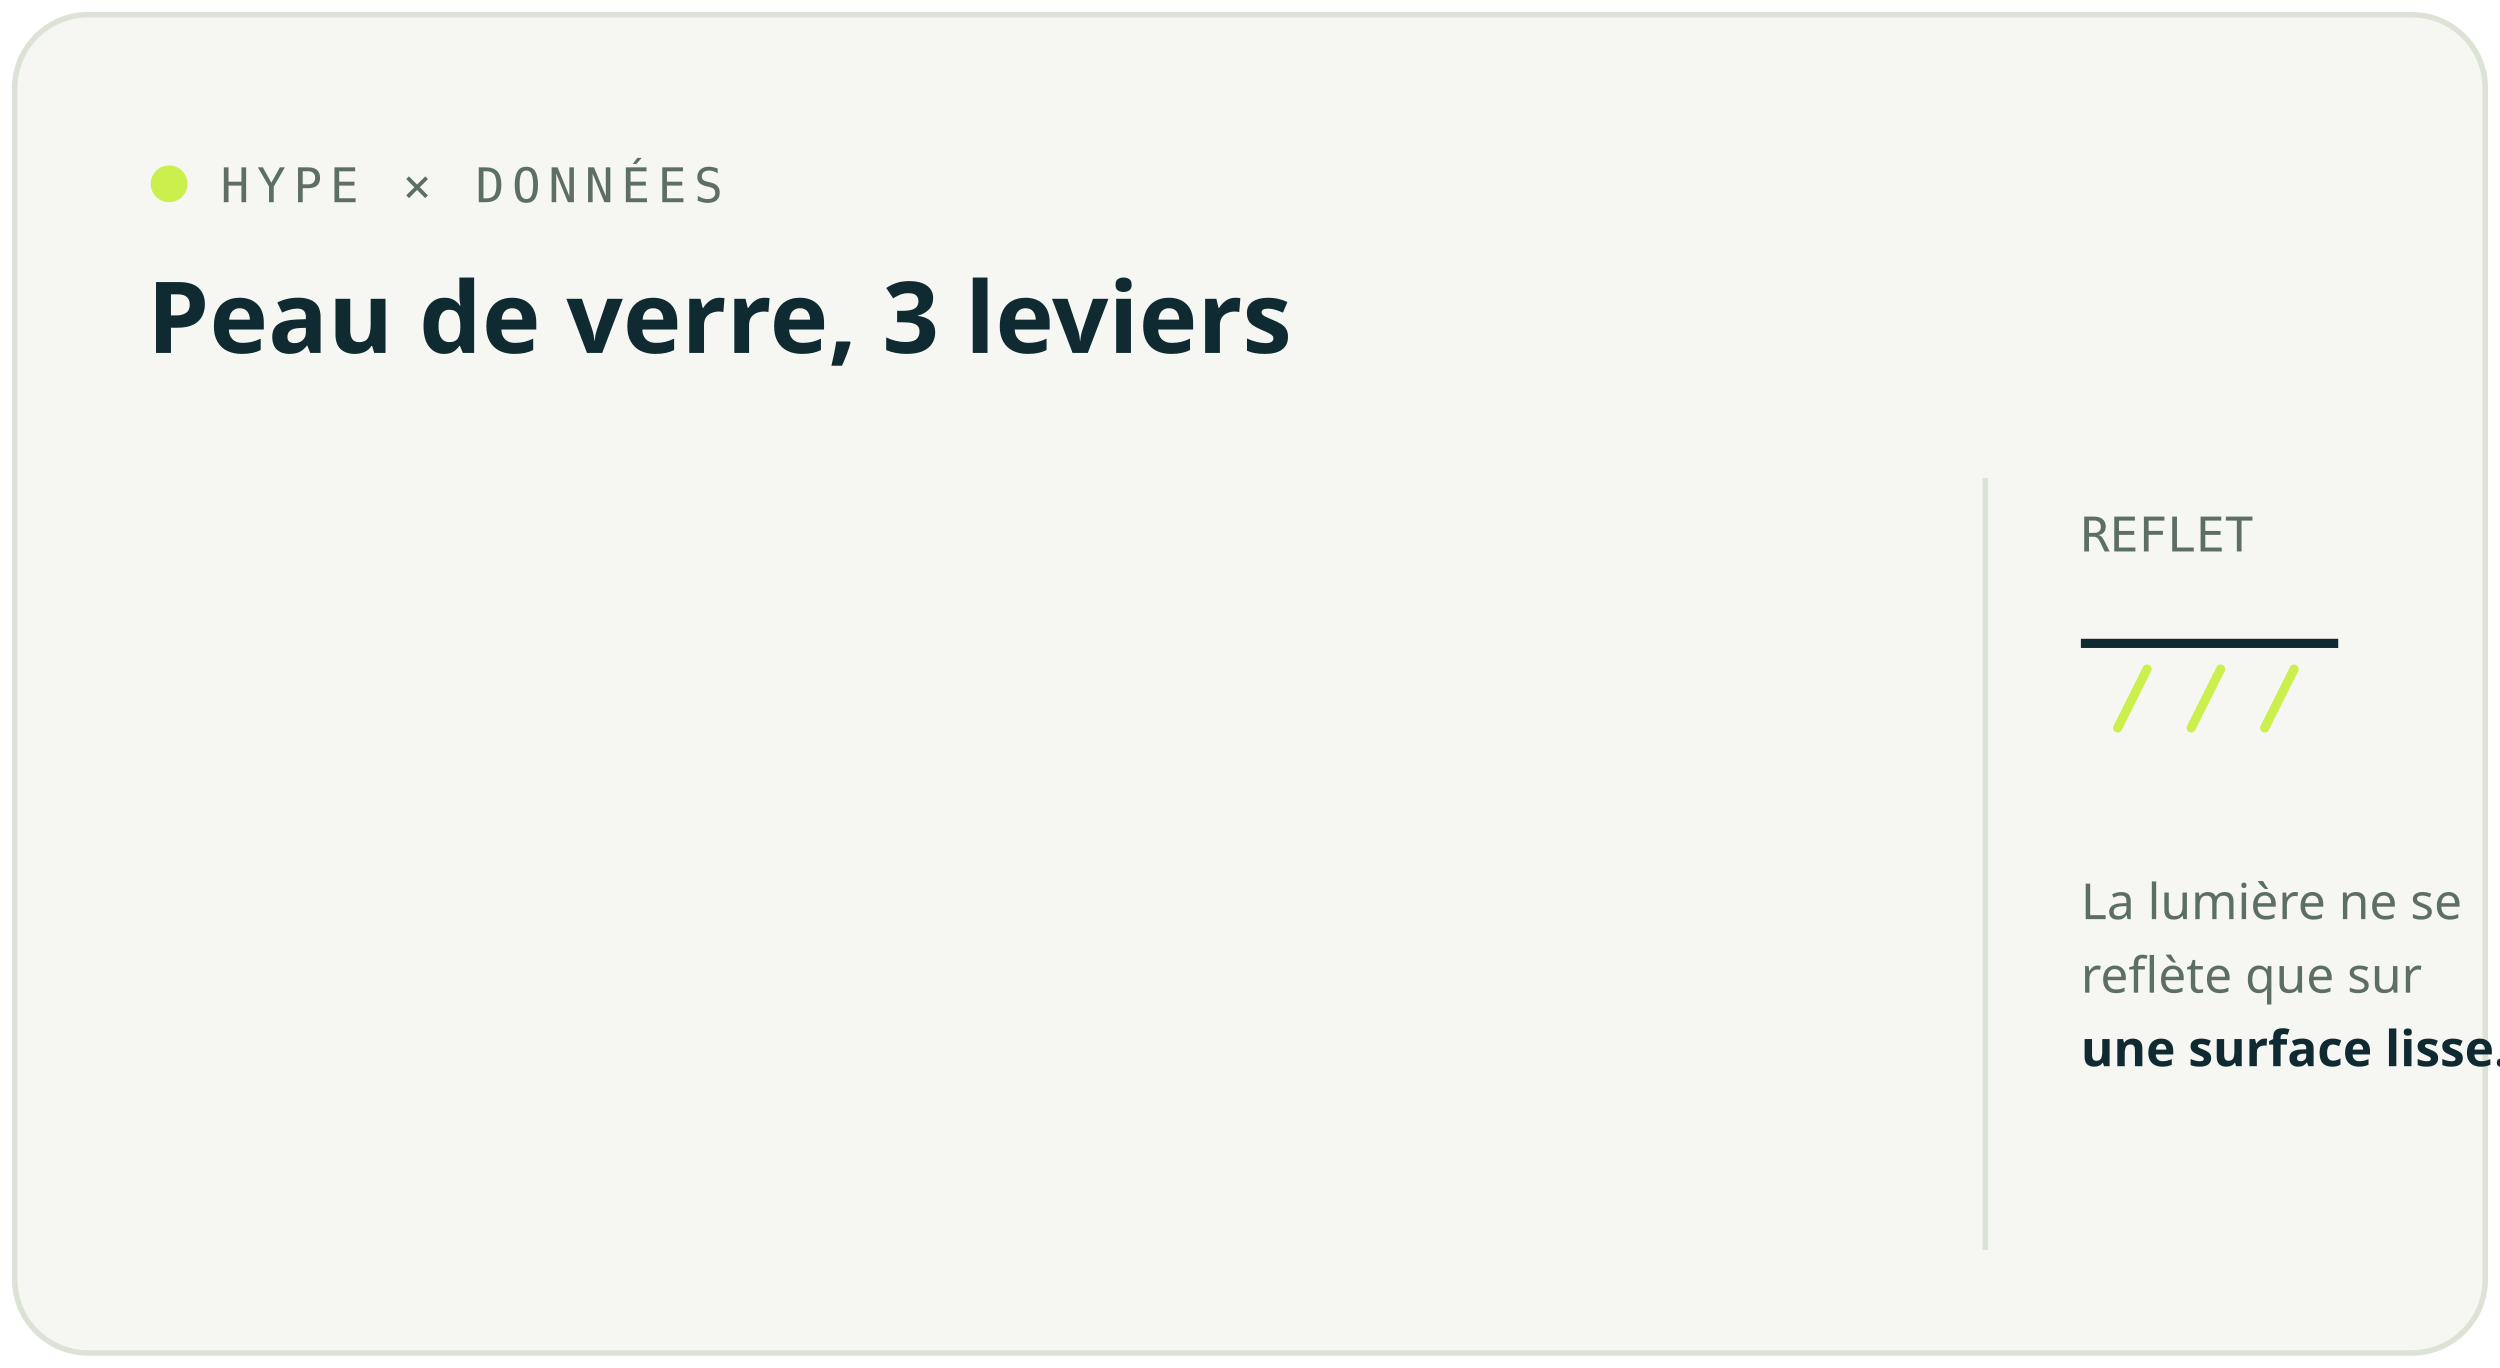
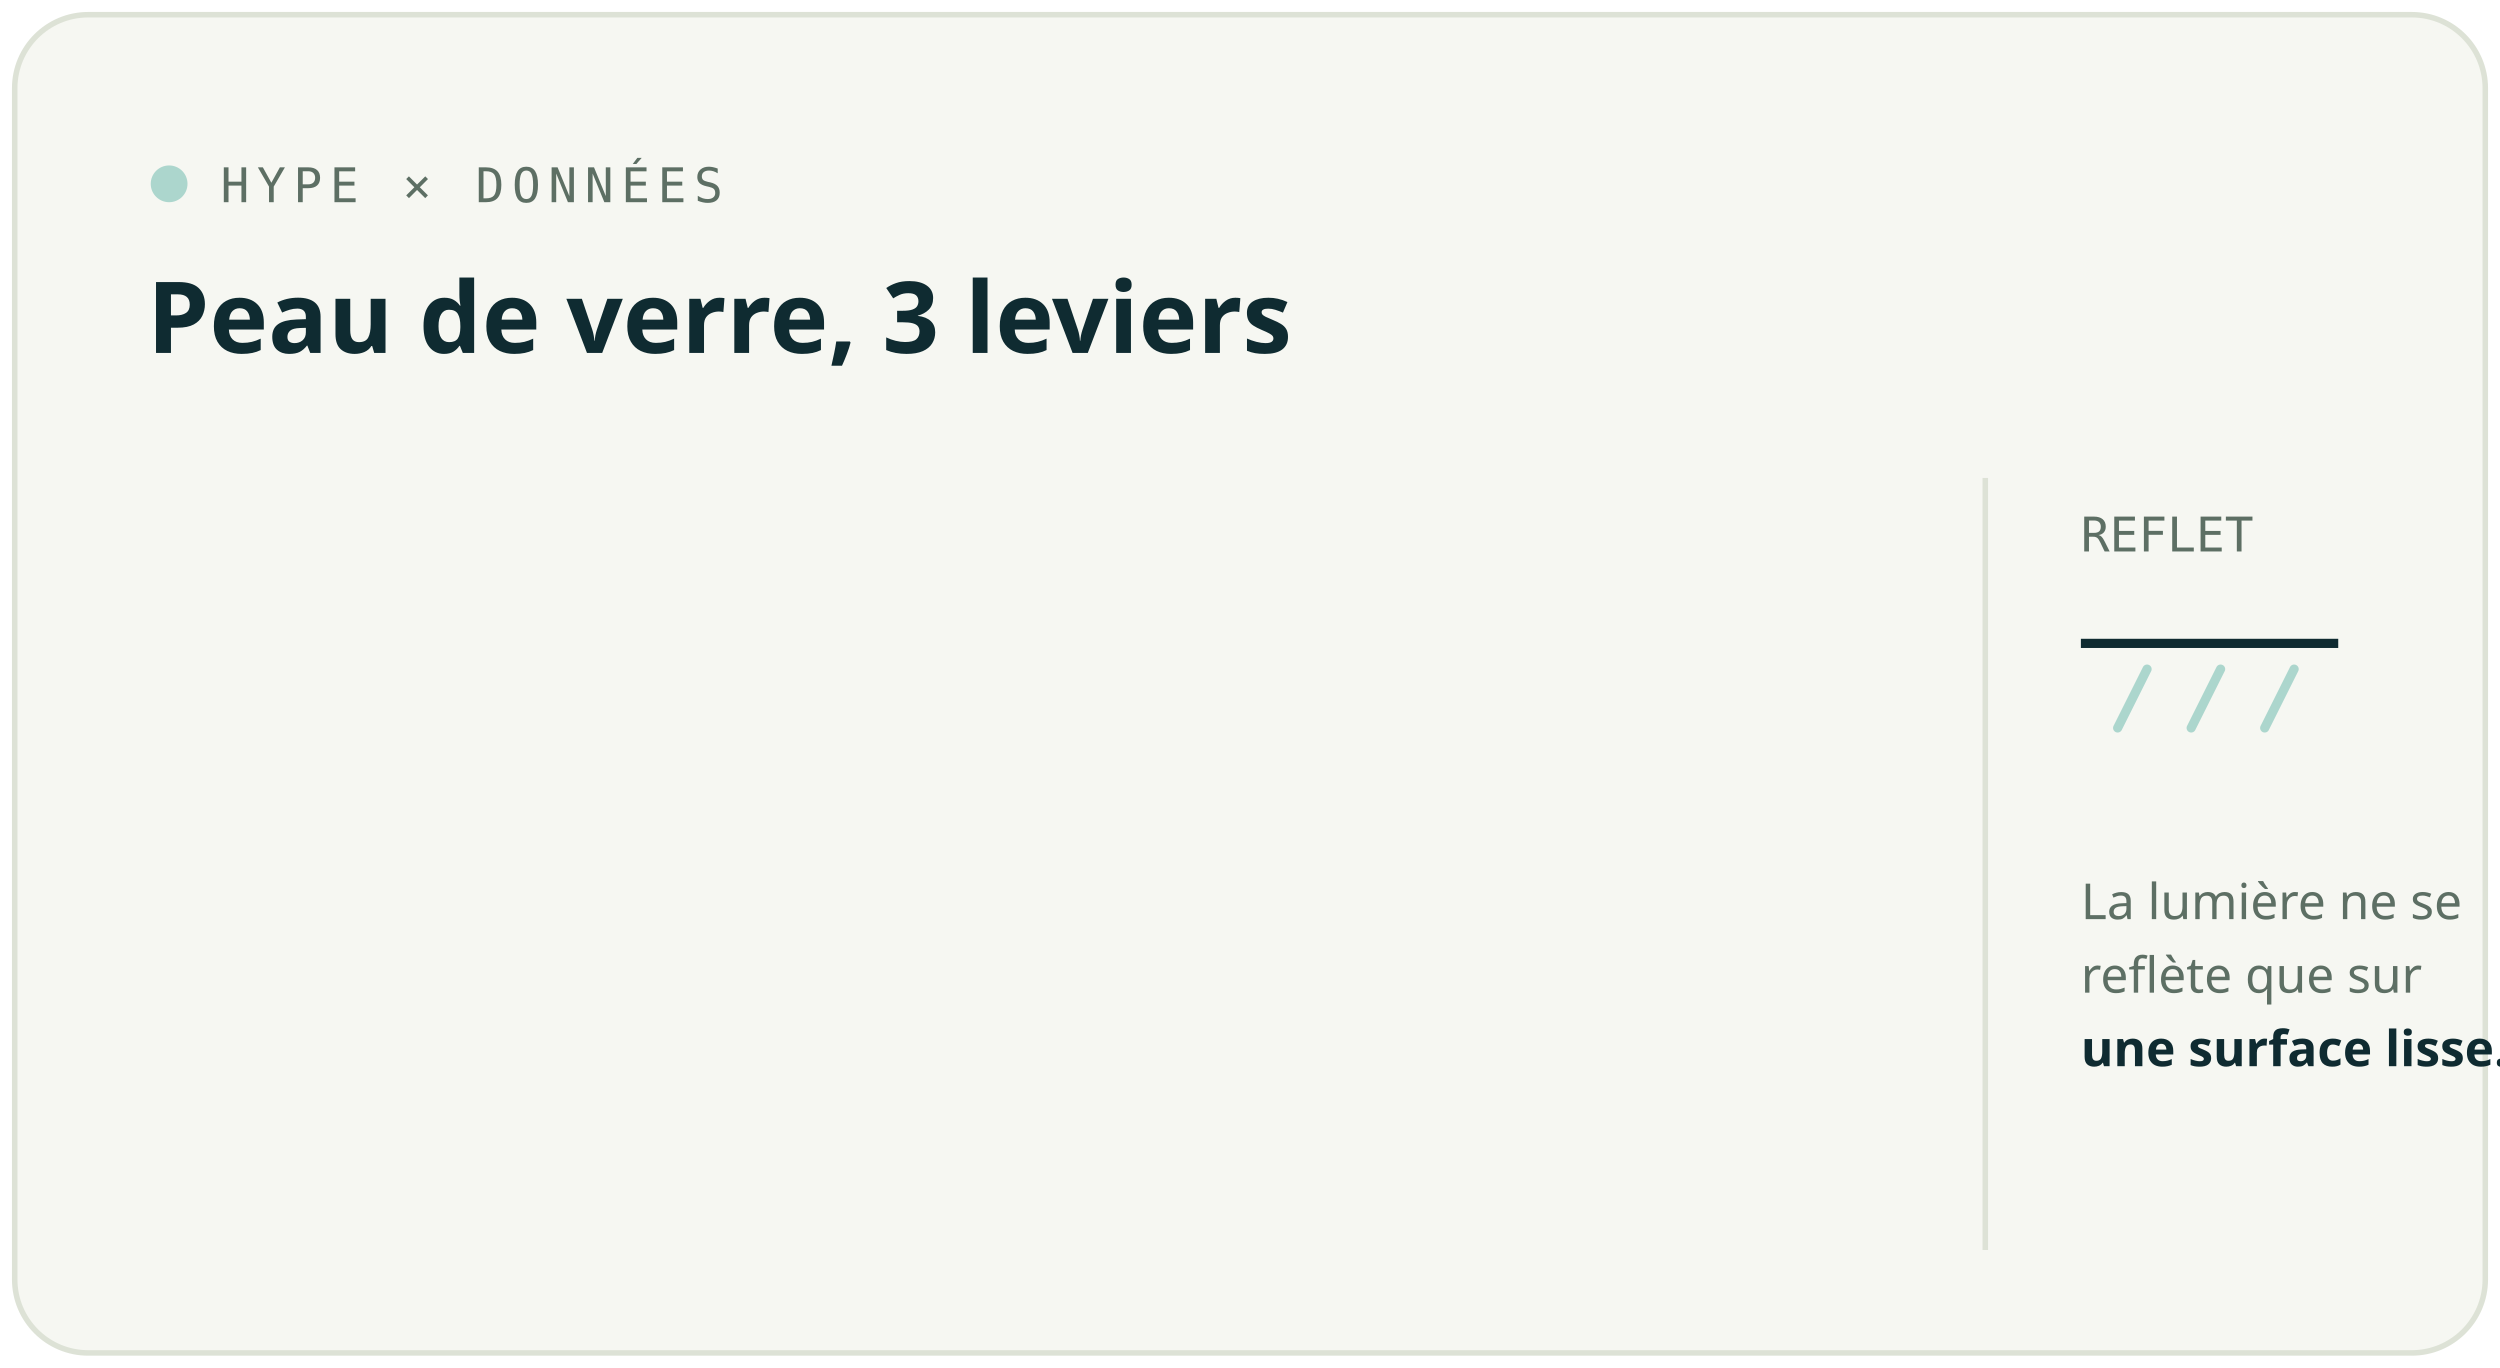
<svg xmlns="http://www.w3.org/2000/svg" width="680" height="372" viewBox="0 0 680 372" role="img">
  <rect x="4" y="4" width="672" height="364" rx="20" fill="#f6f7f2" stroke="#dde2d6" stroke-width="1.5" />
  <g font-family="ui-sans-serif, system-ui, sans-serif">
-     <circle cx="46" cy="50" r="5" fill="#cbef4d">
+     <circle cx="46" cy="50" r="5" fill="#acd6cd">
      <animate attributeName="opacity" values="1;0.4;1" dur="2.4s" repeatCount="indefinite" />
    </circle>
    <text x="60" y="55" font-size="13" letter-spacing="0.16em" fill="#5d6f64" font-family="ui-monospace, monospace">HYPE × DONNÉES</text>
    <text x="40" y="96" font-size="27" font-weight="600" fill="#0f2b31">Peau de verre, 3 leviers</text>
    <g opacity="0">
      <animate attributeName="opacity" values="0;1" dur="0.5s" begin="0.2s" fill="freeze" />
      <animateTransform attributeName="transform" type="translate" from="20 0" to="0 0" dur="0.5s" begin="0.2s" fill="freeze" />
-       <circle cx="62" cy="158" r="19" fill="#cbef4d" />
-       <circle cx="62" cy="158" r="19" fill="none" stroke="#cbef4d" stroke-opacity="0.7">
+       <circle cx="62" cy="158" r="19" fill="#acd6cd" />
+       <circle cx="62" cy="158" r="19" fill="none" stroke="#acd6cd" stroke-opacity="0.7">
        <animate attributeName="r" values="19;27" dur="2.6s" begin="1s" repeatCount="indefinite" />
        <animate attributeName="stroke-opacity" values="0.7;0" dur="2.6s" begin="1s" repeatCount="indefinite" />
      </circle>
      <text x="62" y="164" font-size="16" font-weight="700" fill="#0f2b31" text-anchor="middle">1</text>
      <text x="96" y="152" font-size="19" font-weight="600" fill="#0f2b31">Surface lisse<tspan font-size="12" font-weight="600" fill="#3f7d5f">  ·  le levier n°1</tspan>
      </text>
      <text x="96" y="176" font-size="14.5" fill="#5d6f64">Exfoliation : retirer les cellules mortes, lisser le grain.</text>
    </g>
    <g opacity="0">
      <animate attributeName="opacity" values="0;1" dur="0.5s" begin="0.6s" fill="freeze" />
      <animateTransform attributeName="transform" type="translate" from="20 0" to="0 0" dur="0.5s" begin="0.6s" fill="freeze" />
      <circle cx="62" cy="236" r="19" fill="none" stroke="#0f2b31" stroke-width="1.6" />
      <text x="62" y="242" font-size="16" font-weight="700" fill="#0f2b31" text-anchor="middle">2</text>
      <text x="96" y="230" font-size="19" font-weight="600" fill="#0f2b31">Eau retenue</text>
      <text x="96" y="254" font-size="14.5" fill="#5d6f64">Humectants : acide hyaluronique, glycérine.</text>
    </g>
    <g opacity="0">
      <animate attributeName="opacity" values="0;1" dur="0.5s" begin="1s" fill="freeze" />
      <animateTransform attributeName="transform" type="translate" from="20 0" to="0 0" dur="0.5s" begin="1s" fill="freeze" />
      <circle cx="62" cy="314" r="19" fill="none" stroke="#0f2b31" stroke-width="1.6" />
      <text x="62" y="320" font-size="16" font-weight="700" fill="#0f2b31" text-anchor="middle">3</text>
      <text x="96" y="308" font-size="19" font-weight="600" fill="#0f2b31">Barrière intacte</text>
      <text x="96" y="332" font-size="14.5" fill="#5d6f64">Céramides, niacinamide : garder l'eau dedans.</text>
    </g>
    <line x1="540" y1="130" x2="540" y2="340" stroke="#dde2d6" stroke-width="1.5" />
    <text x="566" y="150" font-size="13" fill="#5d6f64" font-family="ui-monospace, monospace">REFLET</text>
    <path d="M566 175 H636" stroke="#0f2b31" stroke-width="2.5" />
-     <g stroke="#cbef4d" stroke-width="2.5" stroke-linecap="round">
+     <g stroke="#acd6cd" stroke-width="2.5" stroke-linecap="round">
      <path d="M576 198 l8 -16">
        <animate attributeName="opacity" values="0.3;1;0.3" dur="1.8s" begin="0s" repeatCount="indefinite" />
      </path>
      <path d="M596 198 l8 -16">
        <animate attributeName="opacity" values="0.3;1;0.3" dur="1.8s" begin="0.3s" repeatCount="indefinite" />
      </path>
      <path d="M616 198 l8 -16">
        <animate attributeName="opacity" values="0.3;1;0.3" dur="1.8s" begin="0.6s" repeatCount="indefinite" />
      </path>
    </g>
    <text x="566" y="250" font-size="13.5" fill="#5d6f64">La lumière ne se</text>
    <text x="566" y="270" font-size="13.5" fill="#5d6f64">reflète que sur</text>
    <text x="566" y="290" font-size="13.5" fill="#0f2b31" font-weight="600">une surface lisse.</text>
  </g>
</svg>
